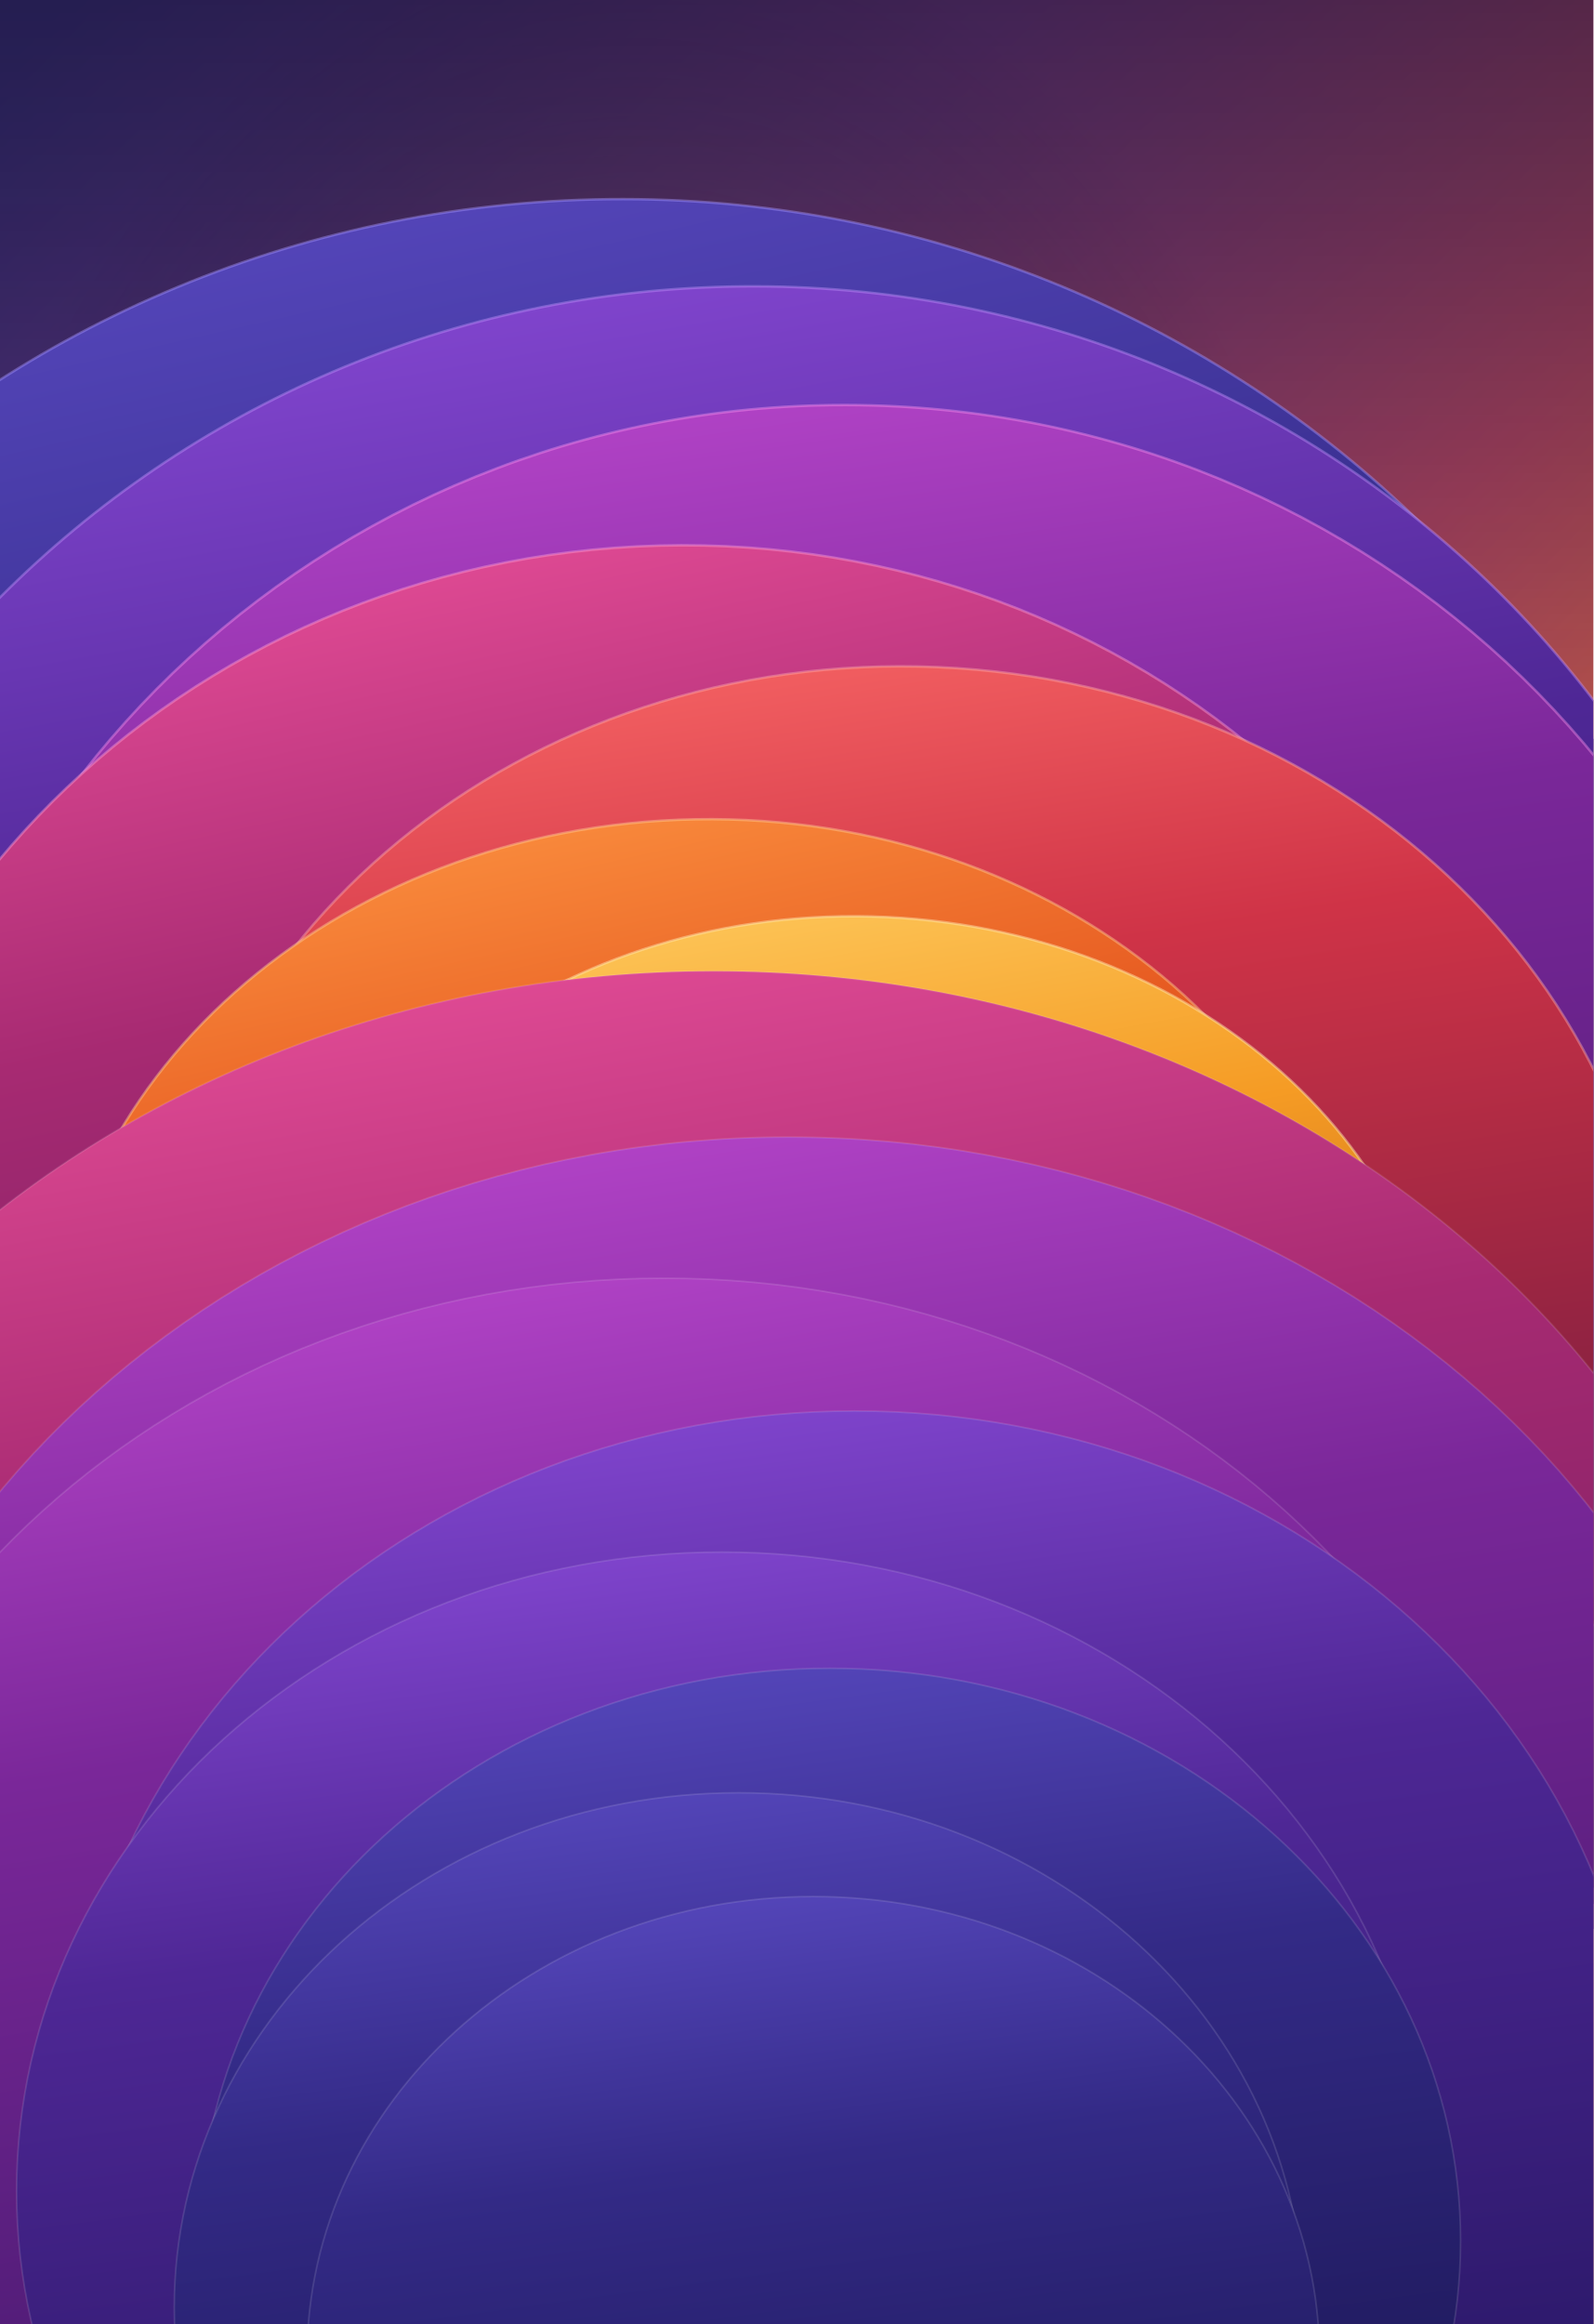
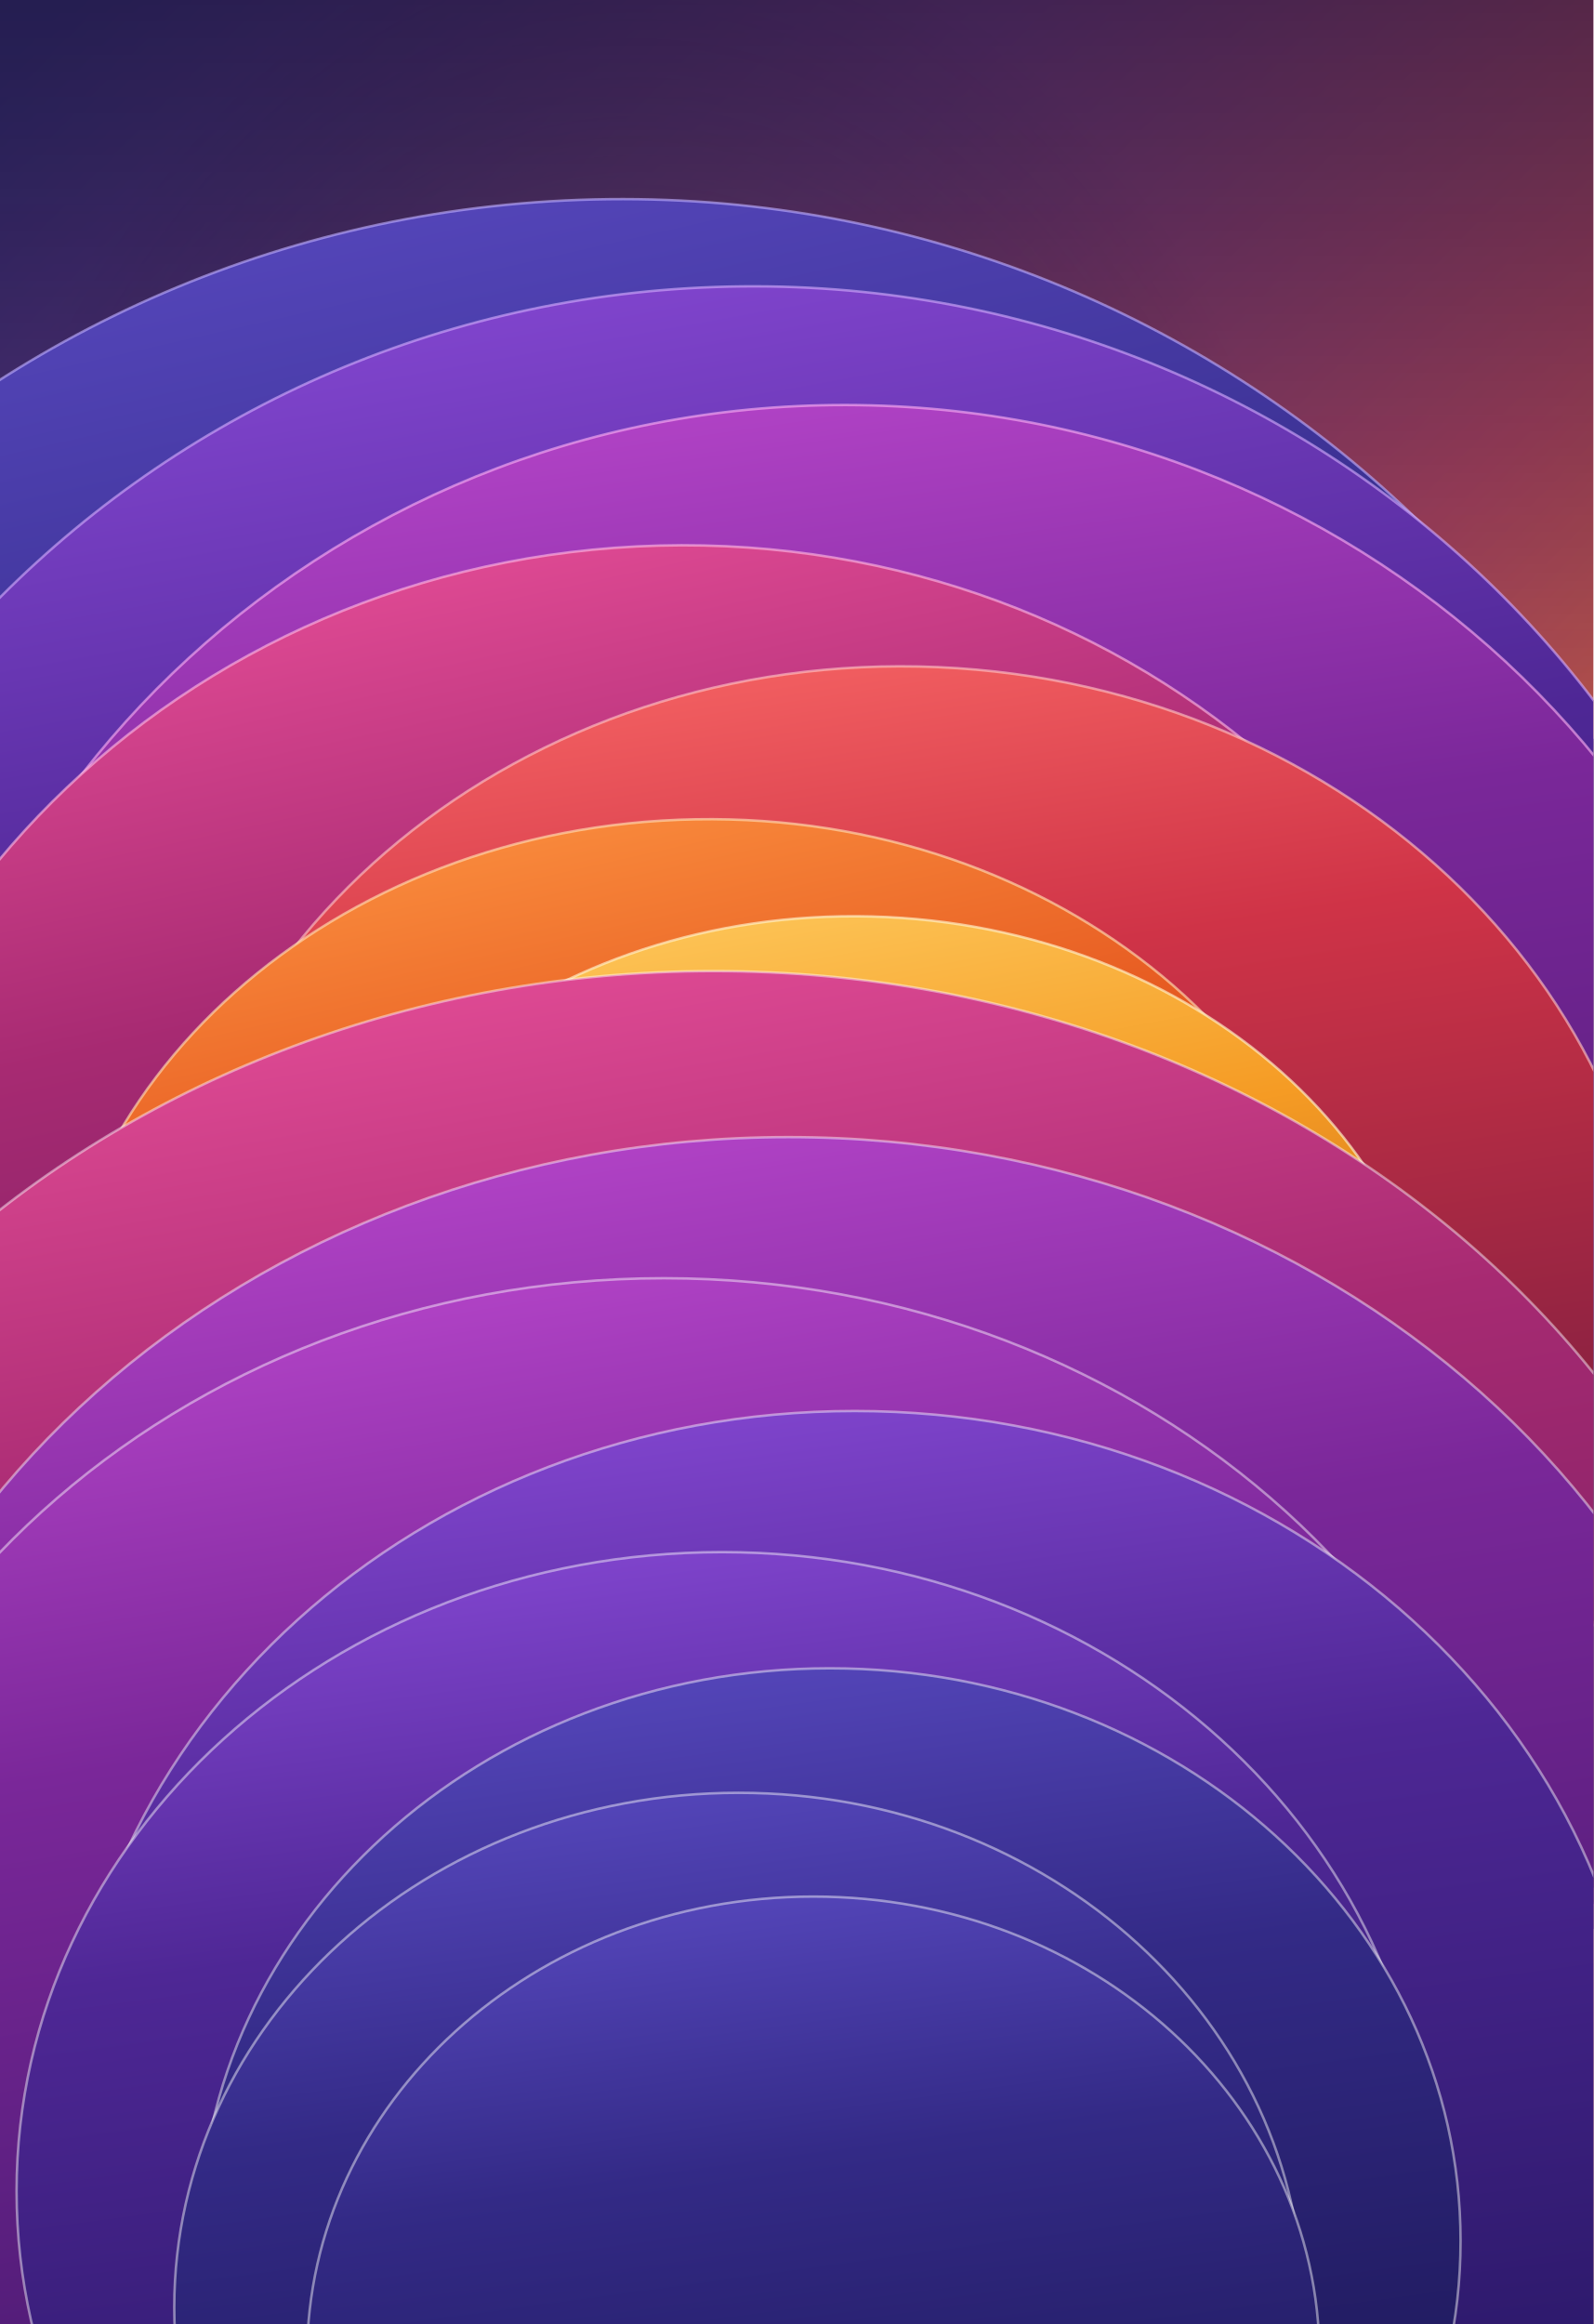
<svg xmlns="http://www.w3.org/2000/svg" viewBox="0 0 1920 2800" width="1920" height="2800" preserveAspectRatio="xMidYMid slice" role="img" aria-label="Gündoğumu manzarası">
  <defs>
    <linearGradient id="sky" x1="0.05" y1="0" x2="0.75" y2="1">
      <stop offset="0" stop-color="#4a3690" />
      <stop offset="0.28" stop-color="#8a4296" />
      <stop offset="0.55" stop-color="#cf4f6e" />
      <stop offset="0.78" stop-color="#f07a3a" />
      <stop offset="1" stop-color="#ffc257" />
    </linearGradient>
    <linearGradient id="d1" x1="0" y1="0" x2="0.15" y2="1">
      <stop offset="0" stop-color="#5b4bc4" />
      <stop offset="0.35" stop-color="#332a86" />
      <stop offset="1" stop-color="#141146" />
    </linearGradient>
    <linearGradient id="d2" x1="0" y1="0" x2="0.15" y2="1">
      <stop offset="0" stop-color="#8a4ad8" />
      <stop offset="0.34" stop-color="#4e2795" />
      <stop offset="1" stop-color="#1d1358" />
    </linearGradient>
    <linearGradient id="d3" x1="0" y1="0" x2="0.18" y2="1">
      <stop offset="0" stop-color="#c04ad2" />
      <stop offset="0.33" stop-color="#7a2799" />
      <stop offset="1" stop-color="#2c1359" />
    </linearGradient>
    <linearGradient id="d4" x1="0" y1="0" x2="0.2" y2="1">
      <stop offset="0" stop-color="#f1549e" />
      <stop offset="0.32" stop-color="#a72a72" />
      <stop offset="1" stop-color="#3c1250" />
    </linearGradient>
    <linearGradient id="d5" x1="0" y1="0" x2="0.22" y2="1">
      <stop offset="0" stop-color="#ff6f6a" />
      <stop offset="0.32" stop-color="#cf3347" />
      <stop offset="1" stop-color="#54133c" />
    </linearGradient>
    <linearGradient id="d6" x1="0" y1="0" x2="0.24" y2="1">
      <stop offset="0" stop-color="#ff9a45" />
      <stop offset="0.34" stop-color="#e75c22" />
      <stop offset="1" stop-color="#6c1c1c" />
    </linearGradient>
    <linearGradient id="d7" x1="0" y1="0" x2="0.26" y2="1">
      <stop offset="0" stop-color="#ffd166" />
      <stop offset="0.36" stop-color="#f59b24" />
      <stop offset="1" stop-color="#8a3512" />
    </linearGradient>
    <linearGradient id="d8" x1="0" y1="0" x2="0.28" y2="1">
      <stop offset="0" stop-color="#fff0b0" />
      <stop offset="0.4" stop-color="#ffc247" />
      <stop offset="1" stop-color="#b8580f" />
    </linearGradient>
    <radialGradient id="patlama" cx="0.4" cy="0.42" r="0.46">
      <stop offset="0" stop-color="#fff3c4" stop-opacity="0.55" />
      <stop offset="0.4" stop-color="#ffb45e" stop-opacity="0.26" />
      <stop offset="1" stop-color="#000000" stop-opacity="0" />
    </radialGradient>
    <linearGradient id="ustGolge" x1="0" y1="0" x2="0" y2="0.5">
      <stop offset="0" stop-color="#050a1c" stop-opacity="0.55" />
      <stop offset="1" stop-color="#050a1c" stop-opacity="0" />
    </linearGradient>
  </defs>
  <rect width="1920" height="2800" fill="url(#sky)" />
  <rect width="1920" height="2800" fill="url(#patlama)" />
  <rect width="1920" height="2800" fill="url(#ustGolge)" />
  <g stroke-linejoin="round">
-     <ellipse cx="745" cy="1585" rx="1370" ry="1345" transform="rotate(-3.5 745 1585)" fill="url(#d1)" stroke="rgba(168,150,255,0.42)" stroke-width="3" />
-     <ellipse cx="905" cy="1585" rx="1265" ry="1240" transform="rotate(-2 905 1585)" fill="url(#d2)" stroke="rgba(198,150,255,0.40)" stroke-width="3" />
-     <ellipse cx="1020" cy="1600" rx="1150" ry="1112" transform="rotate(1.5 1020 1600)" fill="url(#d3)" stroke="rgba(255,150,240,0.40)" stroke-width="3" />
-     <ellipse cx="820" cy="1645" rx="1045" ry="988" transform="rotate(-1.5 820 1645)" fill="url(#d4)" stroke="rgba(255,160,215,0.42)" stroke-width="3" />
-     <ellipse cx="1095" cy="1615" rx="905" ry="812" transform="rotate(2.5 1095 1615)" fill="url(#d5)" stroke="rgba(255,175,175,0.42)" stroke-width="3" />
-     <ellipse cx="850" cy="1665" rx="790" ry="678" transform="rotate(-1 850 1665)" fill="url(#d6)" stroke="rgba(255,205,150,0.44)" stroke-width="3" />
-     <ellipse cx="1035" cy="1700" rx="705" ry="596" transform="rotate(1.5 1035 1700)" fill="url(#d7)" stroke="rgba(255,232,180,0.46)" stroke-width="3" />
-     <ellipse cx="855" cy="1760" rx="640" ry="540" transform="rotate(-1 855 1760)" fill="url(#d8)" stroke="rgba(255,250,220,0.42)" stroke-width="3" />
+     <ellipse cx="745" cy="1585" rx="1370" ry="1345" transform="rotate(-3.5 745 1585)" fill="url(#d1)" stroke="rgba(190,175,255,0.62)" stroke-width="3" />
+     <ellipse cx="905" cy="1585" rx="1265" ry="1240" transform="rotate(-2 905 1585)" fill="url(#d2)" stroke="rgba(215,175,255,0.60)" stroke-width="3" />
+     <ellipse cx="1020" cy="1600" rx="1150" ry="1112" transform="rotate(1.5 1020 1600)" fill="url(#d3)" stroke="rgba(255,180,245,0.60)" stroke-width="3" />
+     <ellipse cx="820" cy="1645" rx="1045" ry="988" transform="rotate(-1.5 820 1645)" fill="url(#d4)" stroke="rgba(255,185,228,0.62)" stroke-width="3" />
+     <ellipse cx="1095" cy="1615" rx="905" ry="812" transform="rotate(2.5 1095 1615)" fill="url(#d5)" stroke="rgba(255,198,198,0.62)" stroke-width="3" />
+     <ellipse cx="850" cy="1665" rx="790" ry="678" transform="rotate(-1 850 1665)" fill="url(#d6)" stroke="rgba(255,222,180,0.64)" stroke-width="3" />
+     <ellipse cx="1035" cy="1700" rx="705" ry="596" transform="rotate(1.5 1035 1700)" fill="url(#d7)" stroke="rgba(255,242,205,0.66)" stroke-width="3" />
+     <ellipse cx="855" cy="1760" rx="640" ry="540" transform="rotate(-1 855 1760)" fill="url(#d8)" stroke="rgba(255,253,235,0.62)" stroke-width="3" />
  </g>
-   <g stroke-linejoin="round" stroke="rgba(255,255,255,0.12)" stroke-width="2">
+   <g stroke-linejoin="round" stroke="rgba(255,255,255,0.45)" stroke-width="3">
    <ellipse cx="860" cy="2320" rx="1300" ry="1150" fill="url(#d4)" />
    <ellipse cx="950" cy="2420" rx="1180" ry="1050" fill="url(#d3)" />
    <ellipse cx="800" cy="2500" rx="1060" ry="960" fill="url(#d3)" />
    <ellipse cx="1030" cy="2560" rx="950" ry="860" fill="url(#d2)" />
    <ellipse cx="870" cy="2640" rx="850" ry="770" fill="url(#d2)" />
    <ellipse cx="1000" cy="2700" rx="760" ry="690" fill="url(#d1)" />
    <ellipse cx="890" cy="2780" rx="680" ry="620" fill="url(#d1)" />
    <ellipse cx="980" cy="2840" rx="610" ry="555" fill="url(#d1)" />
  </g>
</svg>
